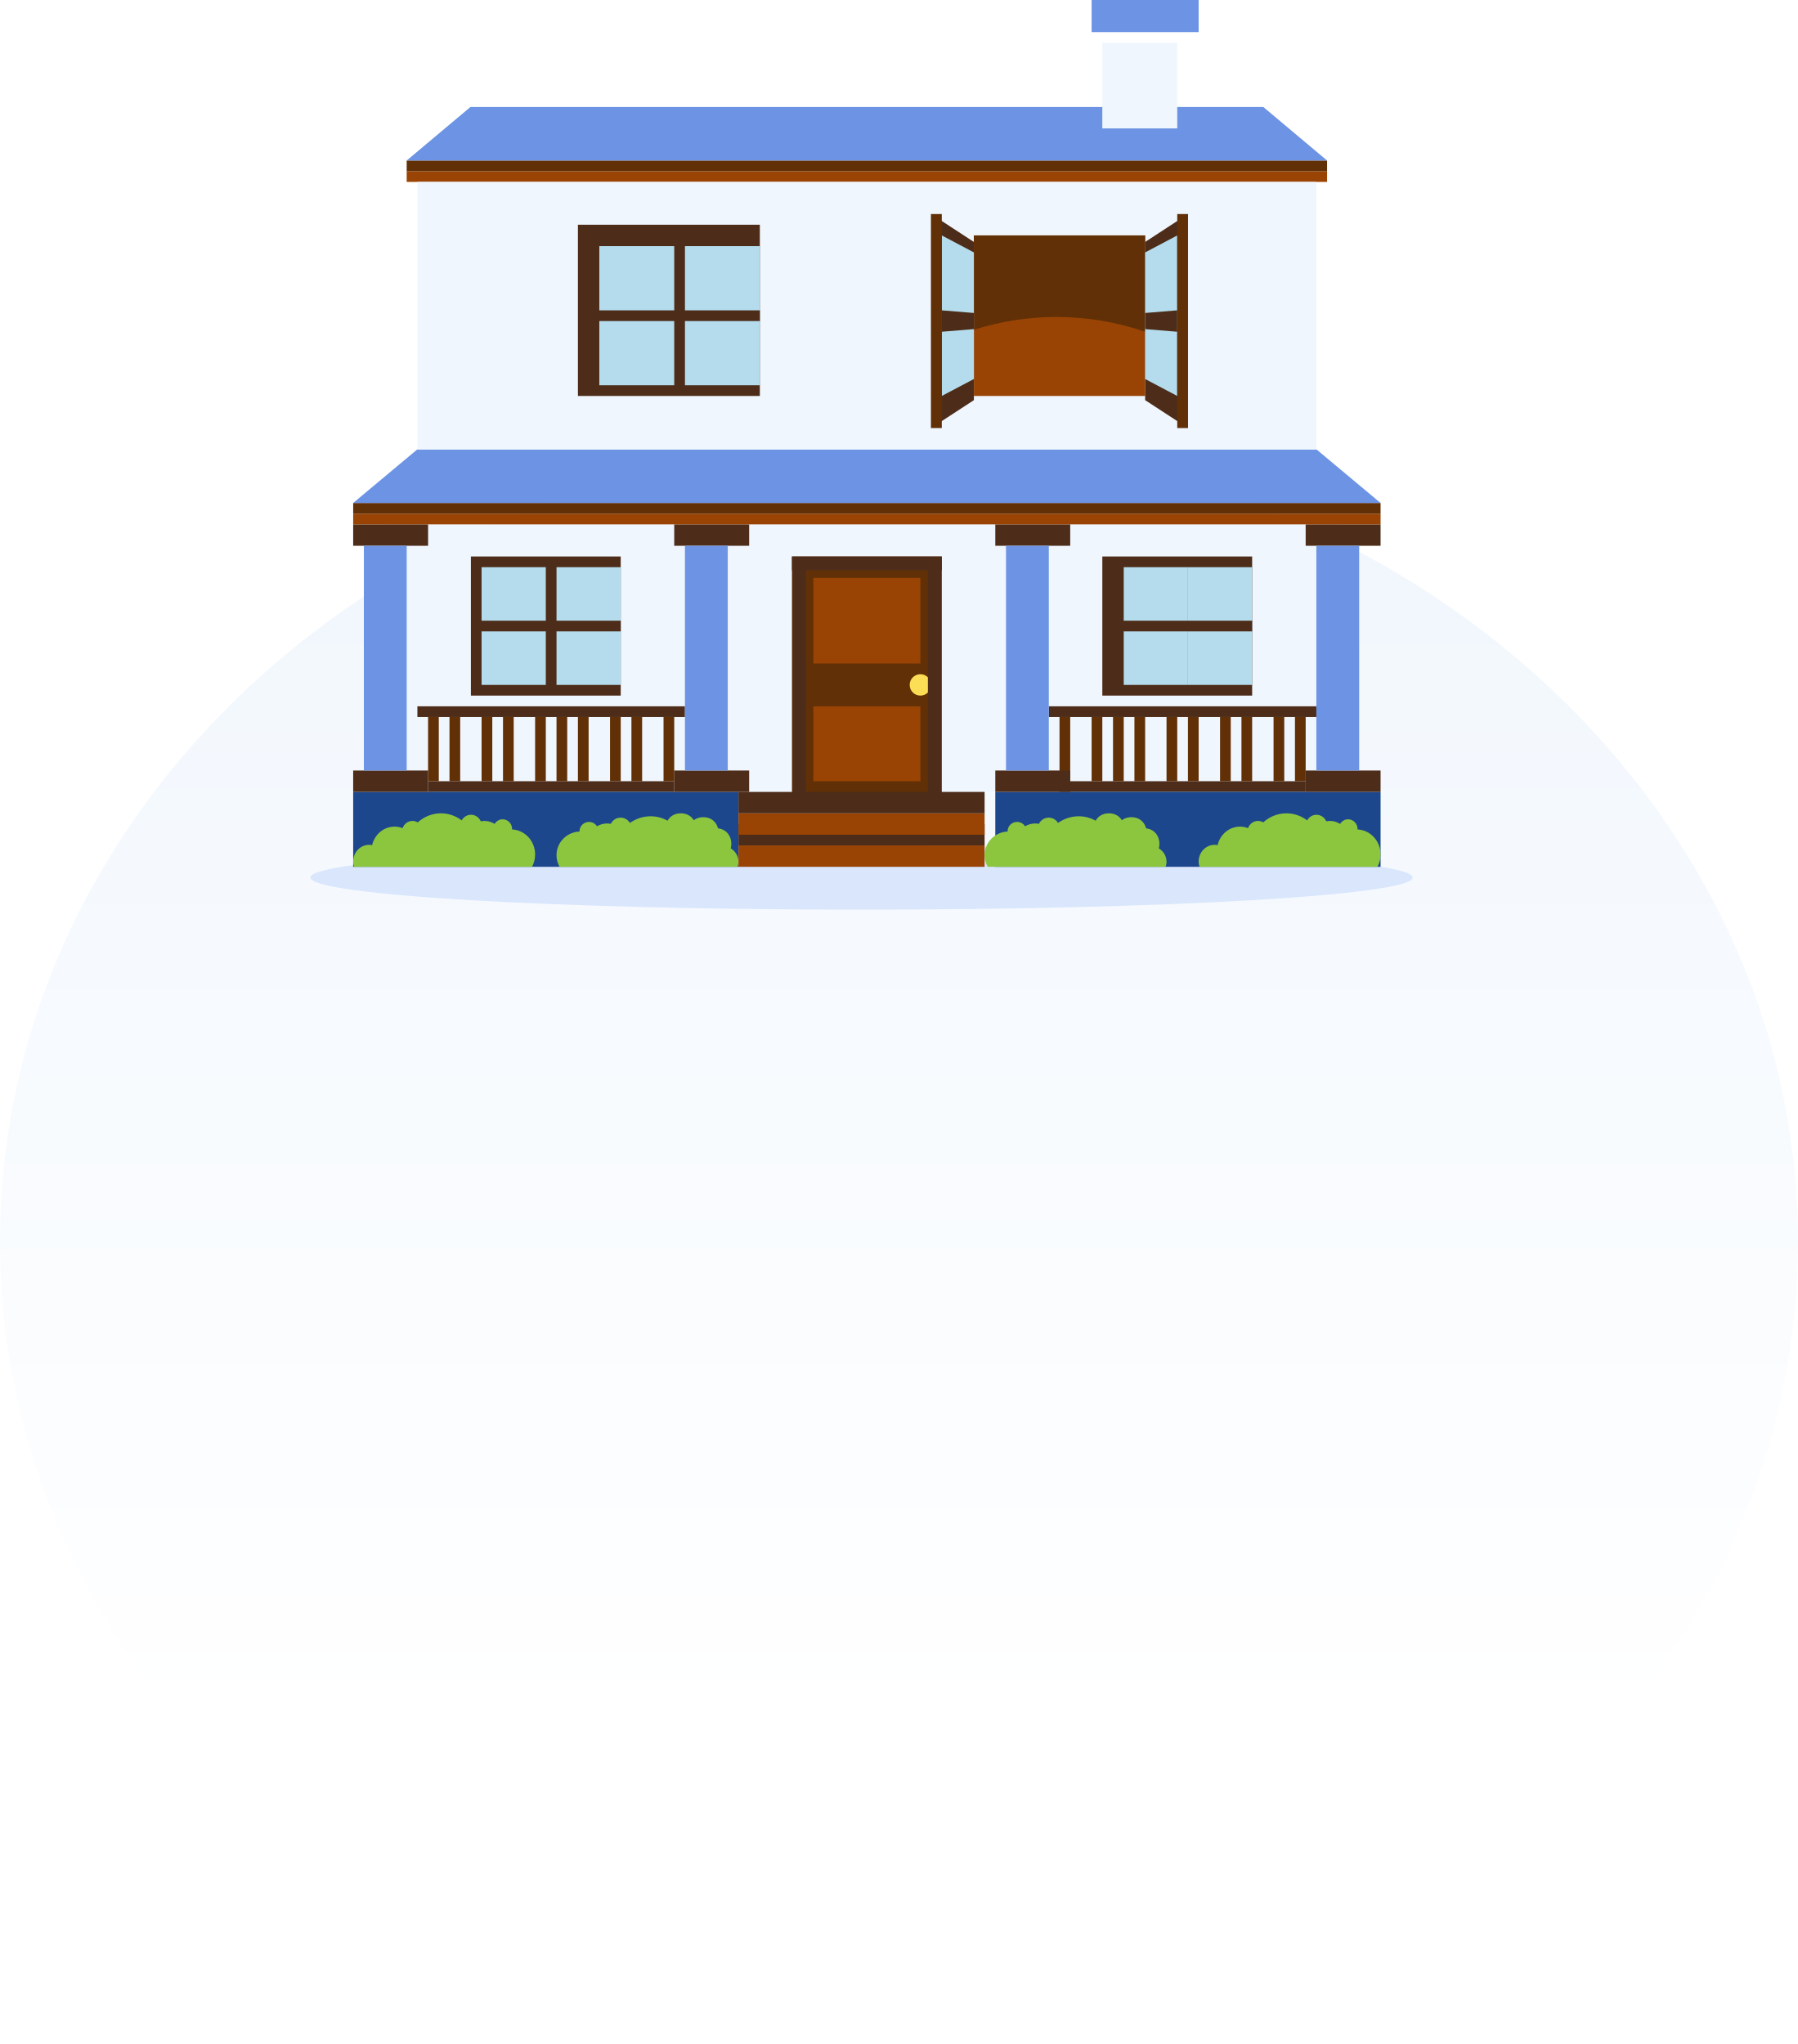
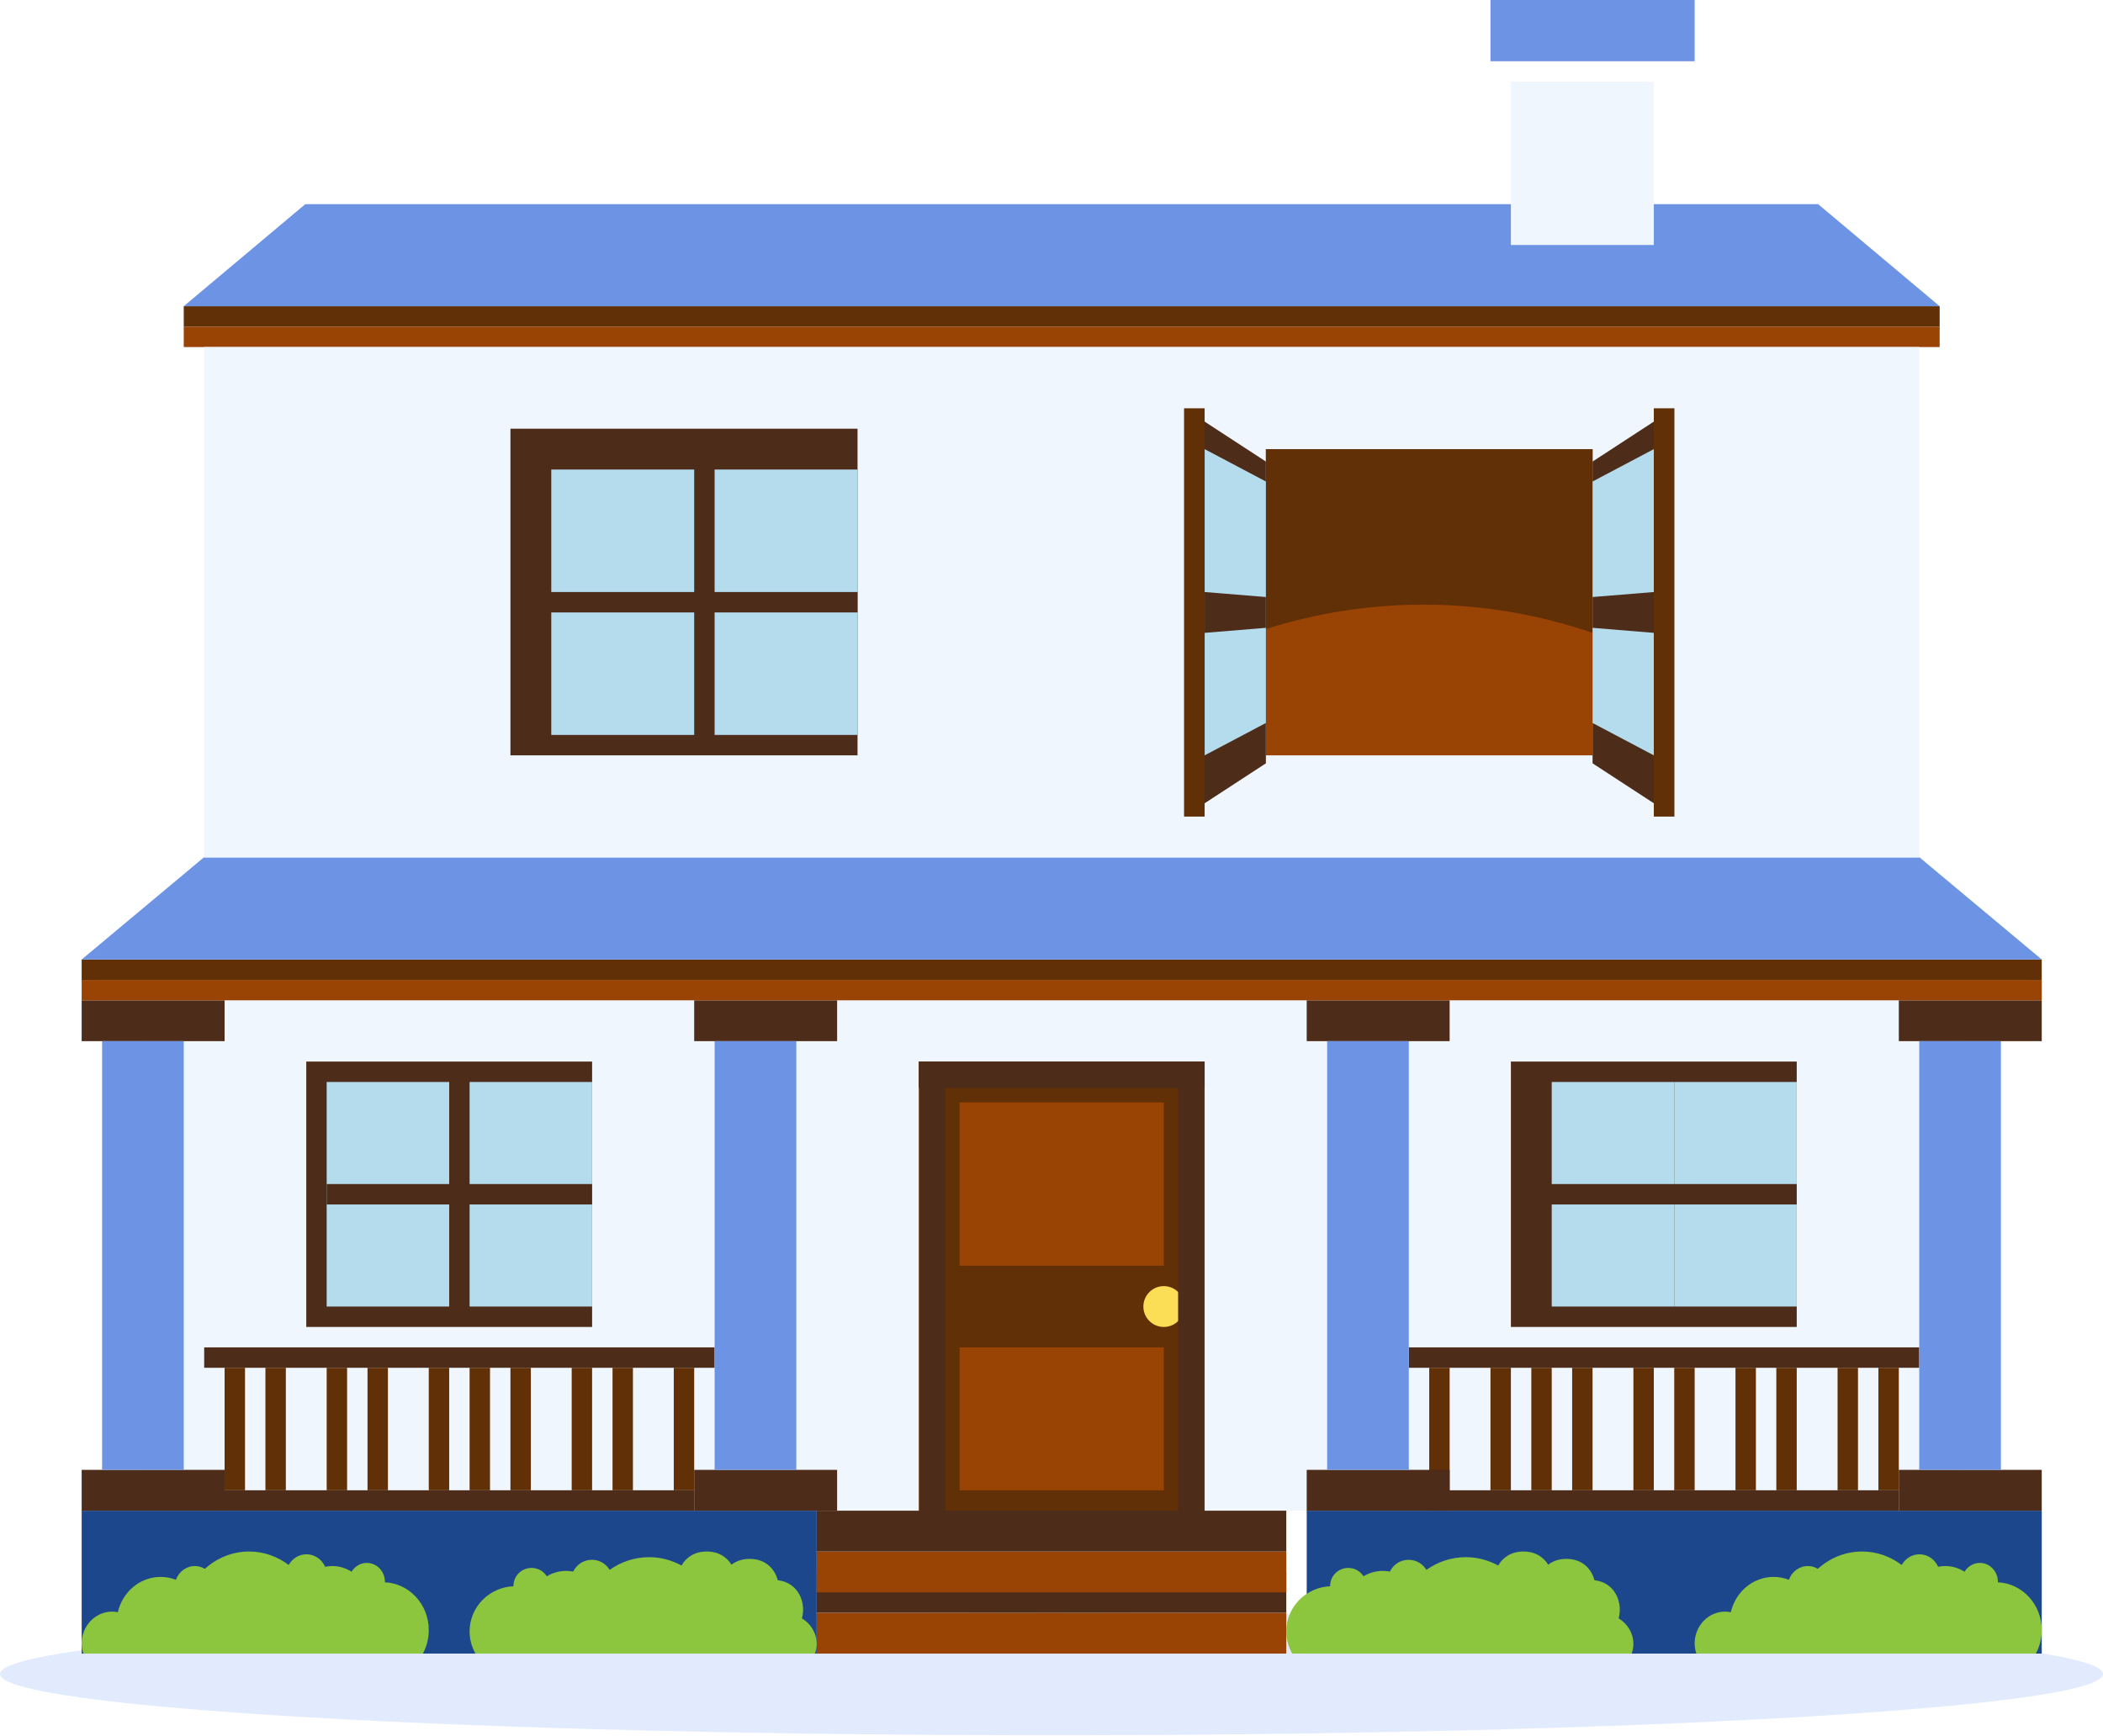
- <svg xmlns="http://www.w3.org/2000/svg" width="168px" height="191px" viewBox="0 0 168 191" version="1.1">
-   <defs>
-     <linearGradient x1="50%" y1="0%" x2="50%" y2="79.701%" id="linearGradient-1">
-       <stop stop-color="#F0F6FD" offset="0%" />
-       <stop stop-color="#FFFFFF" offset="100%" />
-     </linearGradient>
-   </defs>
+ <svg xmlns="http://www.w3.org/2000/svg" width="103px" height="85px" viewBox="0 0 103 85" version="1.1">
+   <defs />
  <g id="Page-1" stroke="none" stroke-width="1" fill="none" fill-rule="evenodd">
-     <g id="Artboard-Copy-3" transform="translate(-850, -643)">
-       <g id="Group-13" transform="translate(850, 643)">
-         <g id="Group-3" transform="translate(0, 41)" fill="url(#linearGradient-1)">
-           <ellipse id="Oval-3" cx="84" cy="75" rx="84" ry="75" />
-         </g>
-         <g id="Group-25" transform="translate(29, 0)">
+     <g id="Artboard-Copy-3" transform="translate(-879, -643)">
+       <g id="Group-13" transform="translate(879, 643)">
+         <g id="Group-25">
          <path d="M103,82 C103,83.656 79.942,85 51.5,85 C23.058,85 0,83.656 0,82 C0,80.343 23.058,79 51.5,79 C79.942,79 103,80.343 103,82" id="Fill-157" fill="#4285F4" opacity="0.162" />
          <polygon id="Fill-158" fill="#F0F6FD" points="7 74 96 74 96 49 7 49" />
          <polygon id="Fill-159" fill="#4D2D19" points="15 65 29 65 29 52 15 52" />
          <polygon id="Fill-160" fill="#B4DCED" points="16 64 22 64 22 53 16 53" />
          <polygon id="Fill-161" fill="#B4DCED" points="23 64 29 64 29 53 23 53" />
          <polygon id="Fill-162" fill="#4D2D19" points="16 59 29 59 29 58 16 58" />
          <polygon id="Fill-163" fill="#613007" points="11 73 12 73 12 67 11 67" />
          <polygon id="Fill-164" fill="#613007" points="13 73 14 73 14 67 13 67" />
          <polygon id="Fill-165" fill="#613007" points="16 73 17 73 17 67 16 67" />
          <polygon id="Fill-166" fill="#613007" points="18 73 19 73 19 67 18 67" />
          <polygon id="Fill-167" fill="#613007" points="21 73 22 73 22 67 21 67" />
          <polygon id="Fill-168" fill="#613007" points="23 73 24 73 24 67 23 67" />
          <polygon id="Fill-169" fill="#613007" points="25 73 26 73 26 67 25 67" />
          <polygon id="Fill-170" fill="#613007" points="28 73 29 73 29 67 28 67" />
          <polygon id="Fill-171" fill="#613007" points="30 73 31 73 31 67 30 67" />
          <polygon id="Fill-172" fill="#613007" points="33 73 34 73 34 67 33 67" />
          <polygon id="Fill-173" fill="#4D2D19" points="11 74 34 74 34 73 11 73" />
          <polygon id="Fill-174" fill="#4D2D19" points="10 67 35 67 35 66 10 66" />
          <polygon id="Fill-175" fill="#4D2D19" points="74 65 88 65 88 52 74 52" />
          <polygon id="Fill-176" fill="#B4DCED" points="82 64 88 64 88 53 82 53" />
          <polygon id="Fill-177" fill="#B4DCED" points="76 64 82 64 82 53 76 53" />
          <polygon id="Fill-178" fill="#4D2D19" points="75 59 88 59 88 58 75 58" />
          <polygon id="Fill-179" fill="#613007" points="92 73 93 73 93 67 92 67" />
          <polygon id="Fill-180" fill="#613007" points="90 73 91 73 91 67 90 67" />
          <polygon id="Fill-181" fill="#613007" points="87 73 88 73 88 67 87 67" />
          <polygon id="Fill-182" fill="#613007" points="85 73 86 73 86 67 85 67" />
          <polygon id="Fill-183" fill="#613007" points="82 73 83 73 83 67 82 67" />
          <polygon id="Fill-184" fill="#613007" points="80 73 81 73 81 67 80 67" />
          <polygon id="Fill-185" fill="#613007" points="77 73 78 73 78 67 77 67" />
          <polygon id="Fill-186" fill="#613007" points="75 73 76 73 76 67 75 67" />
          <polygon id="Fill-187" fill="#613007" points="73 73 74 73 74 67 73 67" />
          <polygon id="Fill-188" fill="#613007" points="70 73 71 73 71 67 70 67" />
          <polygon id="Fill-189" fill="#4D2D19" points="70 74 93 74 93 73 70 73" />
          <polygon id="Fill-190" fill="#4D2D19" points="69 67 94 67 94 66 69 66" />
          <polygon id="Fill-191" fill="#613007" points="45 75 59 75 59 52 45 52" />
          <polygon id="Fill-192" fill="#994404" points="47 62 57 62 57 54 47 54" />
          <polygon id="Fill-193" fill="#994404" points="47 73 57 73 57 66 47 66" />
          <path d="M58,64 C58,64.553 57.552,65 57,65 C56.447,65 56,64.553 56,64 C56,63.447 56.447,63 57,63 C57.552,63 58,63.447 58,64" id="Fill-194" fill="#FCDE56" />
          <polyline id="Fill-195" fill="#4D2D19" points="59 52 45 52 45 53.291 45.057 53.291 45.057 75 46.299 75 46.299 53.291 57.701 53.291 57.701 75 58.943 75 58.943 53.291 59 53.291 59 52" />
          <polygon id="Fill-196" fill="#1D478C" points="4 81 40 81 40 74 4 74" />
          <polygon id="Fill-197" fill="#1D478C" points="64 81 100 81 100 74 64 74" />
          <polygon id="Fill-198" fill="#994404" points="40 81 63 81 63 79 40 79" />
          <polygon id="Fill-199" fill="#4D2D19" points="40 79 63 79 63 77 40 77" />
          <polygon id="Fill-200" fill="#994404" points="40 78 63 78 63 76 40 76" />
          <polygon id="Fill-201" fill="#4D2D19" points="40 76 63 76 63 74 40 74" />
          <polygon id="Fill-202" fill="#4D2D19" points="34 74 41 74 41 72 34 72" />
          <polygon id="Fill-203" fill="#4D2D19" points="34 51 41 51 41 49 34 49" />
          <polygon id="Fill-204" fill="#6C93E4" points="35 72 39 72 39 51 35 51" />
          <polygon id="Fill-205" fill="#4D2D19" points="4 74 11 74 11 72 4 72" />
          <polygon id="Fill-206" fill="#4D2D19" points="4 51 11 51 11 49 4 49" />
          <polygon id="Fill-207" fill="#6C93E4" points="5 72 9 72 9 51 5 51" />
          <polygon id="Fill-208" fill="#4D2D19" points="93 74 100 74 100 72 93 72" />
          <polygon id="Fill-209" fill="#4D2D19" points="93 51 100 51 100 49 93 49" />
          <polygon id="Fill-210" fill="#6C93E4" points="94 72 98 72 98 51 94 51" />
          <polygon id="Fill-211" fill="#4D2D19" points="64 74 71 74 71 72 64 72" />
          <polygon id="Fill-212" fill="#4D2D19" points="64 51 71 51 71 49 64 49" />
          <polygon id="Fill-213" fill="#6C93E4" points="65 72 69 72 69 51 65 51" />
          <polygon id="Fill-214" fill="#994404" points="4 49 100 49 100 48 4 48" />
          <polygon id="Fill-215" fill="#613007" points="4 48 100 48 100 47 4 47" />
          <polyline id="Fill-216" fill="#6C93E4" points="94.017 42 9.983 42 4 47 100 47 94.017 42" />
          <polygon id="Fill-217" fill="#994404" points="9 17 95 17 95 16 9 16" />
          <polygon id="Fill-218" fill="#613007" points="9 16 95 16 95 15 9 15" />
          <polyline id="Fill-219" fill="#6C93E4" points="89.046 10 14.954 10 9 15 95 15 89.046 10" />
          <polygon id="Fill-220" fill="#F0F6FD" points="10 42 94 42 94 17 10 17" />
          <polygon id="Fill-221" fill="#4D2D19" points="25 37 42 37 42 21 25 21" />
          <polygon id="Fill-222" fill="#B4DCED" points="27 36 34 36 34 23 27 23" />
          <polygon id="Fill-223" fill="#B4DCED" points="35 36 42 36 42 23 35 23" />
          <polygon id="Fill-224" fill="#4D2D19" points="26 30 42 30 42 29 26 29" />
          <polygon id="Fill-225" fill="#994404" points="62 37 78 37 78 22 62 22" />
          <path d="M69.719,29.617 C72.598,29.617 75.381,30.108 78,31 L78,22 L62,22 L62,30.813 C64.453,30.039 67.045,29.617 69.719,29.617" id="Fill-226" fill="#613007" />
          <polygon id="Fill-227" fill="#F0F6FD" points="74 12 81 12 81 4 74 4" />
          <polygon id="Fill-228" fill="#6C93E4" points="73 3 83 3 83 0 73 0" />
          <path d="M78,22.609 C78,27.536 78,32.464 78,37.391 C79.333,38.261 80.667,39.13 82,40 C82,33.333 82,26.667 82,20 C80.667,20.87 79.333,21.74 78,22.609" id="Fill-229" fill="#4D2D19" />
          <path d="M78,35.415 C79,35.943 80,36.472 81,37 C81,32 81,27 81,22 C80,22.528 79,23.057 78,23.586 C78,27.529 78,31.471 78,35.415" id="Fill-230" fill="#B4DCED" />
          <path d="M78,29.245 C78,29.748 78,30.251 78,30.754 C79,30.837 80,30.918 81,31 C81,30.333 81,29.666 81,29 C80,29.082 79,29.163 78,29.245" id="Fill-231" fill="#4D2D19" />
          <polygon id="Fill-232" fill="#613007" points="81 40 82 40 82 20 81 20" />
          <path d="M62,22.609 C62,27.536 62,32.464 62,37.391 C60.666,38.261 59.334,39.13 58,40 C58,33.333 58,26.667 58,20 C59.334,20.87 60.666,21.74 62,22.609" id="Fill-233" fill="#4D2D19" />
          <path d="M62,35.415 C61,35.943 60,36.472 59,37 C59,32 59,27 59,22 C60,22.528 61,23.057 62,23.586 C62,27.529 62,31.471 62,35.415" id="Fill-234" fill="#B4DCED" />
          <path d="M62,29.245 C62,29.748 62,30.251 62,30.754 C61,30.837 60,30.918 59,31 C59,30.333 59,29.666 59,29 C60,29.082 61,29.163 62,29.245" id="Fill-235" fill="#4D2D19" />
          <polygon id="Fill-236" fill="#613007" points="58 40 59 40 59 20 58 20" />
          <path d="M20.712,81 C20.895,80.66 21,80.268 21,79.851 C21,78.588 20.046,77.561 18.85,77.508 C18.85,77.5 18.852,77.493 18.852,77.485 C18.852,76.973 18.456,76.558 17.966,76.558 C17.652,76.558 17.376,76.732 17.219,76.99 C16.944,76.817 16.625,76.711 16.279,76.711 C16.159,76.711 16.041,76.724 15.926,76.748 C15.764,76.387 15.416,76.136 15.01,76.136 C14.638,76.136 14.316,76.347 14.139,76.659 C13.594,76.246 12.926,76 12.201,76 C11.371,76 10.615,76.322 10.033,76.849 C9.888,76.763 9.724,76.711 9.545,76.711 C9.119,76.711 8.758,76.991 8.616,77.385 C8.383,77.295 8.132,77.244 7.869,77.244 C6.851,77.244 5.999,77.982 5.771,78.974 C5.681,78.955 5.588,78.944 5.493,78.944 C4.669,78.944 4,79.643 4,80.505 C4,80.679 4.034,80.843 4.084,81 L20.712,81" id="Fill-237" fill="#8CC63F" />
          <path d="M39.278,79.276 C39.491,78.482 39.093,77.518 38.092,77.405 C37.942,76.838 37.487,76.361 36.716,76.361 C36.348,76.361 36.052,76.471 35.825,76.646 C35.597,76.271 35.196,76 34.616,76 C34.015,76 33.603,76.289 33.379,76.685 C32.908,76.431 32.373,76.277 31.799,76.277 C31.074,76.277 30.406,76.51 29.861,76.9 C29.684,76.605 29.362,76.406 28.99,76.406 C28.584,76.406 28.236,76.643 28.074,76.984 C27.959,76.962 27.842,76.949 27.721,76.949 C27.375,76.949 27.056,77.049 26.781,77.213 C26.624,76.968 26.349,76.804 26.034,76.804 C25.544,76.804 25.148,77.197 25.148,77.68 C25.148,77.688 25.15,77.694 25.15,77.702 C23.954,77.751 23,78.722 23,79.914 C23,80.309 23.106,80.679 23.288,81 L39.916,81 C39.966,80.852 40,80.697 40,80.532 C40,79.998 39.709,79.534 39.278,79.276" id="Fill-238" fill="#8CC63F" />
          <path d="M99.712,81 C99.894,80.66 100,80.268 100,79.851 C100,78.588 99.045,77.561 97.85,77.508 C97.85,77.5 97.852,77.493 97.852,77.485 C97.852,76.973 97.455,76.558 96.966,76.558 C96.651,76.558 96.377,76.732 96.219,76.99 C95.944,76.817 95.624,76.711 95.279,76.711 C95.158,76.711 95.04,76.724 94.926,76.748 C94.764,76.387 94.416,76.136 94.009,76.136 C93.638,76.136 93.316,76.347 93.14,76.659 C92.594,76.246 91.926,76 91.201,76 C90.371,76 89.614,76.322 89.033,76.849 C88.888,76.763 88.723,76.711 88.545,76.711 C88.119,76.711 87.758,76.991 87.616,77.385 C87.383,77.295 87.132,77.244 86.869,77.244 C85.851,77.244 84.999,77.982 84.771,78.974 C84.681,78.955 84.588,78.944 84.493,78.944 C83.669,78.944 83,79.643 83,80.505 C83,80.679 83.034,80.843 83.084,81 L99.712,81" id="Fill-239" fill="#8CC63F" />
          <path d="M79.278,79.276 C79.491,78.482 79.093,77.518 78.092,77.405 C77.942,76.838 77.487,76.361 76.716,76.361 C76.348,76.361 76.052,76.471 75.826,76.646 C75.597,76.271 75.196,76 74.616,76 C74.015,76 73.603,76.289 73.379,76.685 C72.909,76.431 72.373,76.277 71.799,76.277 C71.074,76.277 70.406,76.51 69.861,76.9 C69.684,76.605 69.362,76.406 68.99,76.406 C68.584,76.406 68.236,76.643 68.074,76.984 C67.959,76.962 67.842,76.949 67.721,76.949 C67.375,76.949 67.057,77.049 66.781,77.213 C66.624,76.968 66.349,76.804 66.034,76.804 C65.545,76.804 65.148,77.197 65.148,77.68 C65.148,77.688 65.15,77.694 65.15,77.702 C63.954,77.751 63,78.722 63,79.914 C63,80.309 63.106,80.679 63.288,81 L79.916,81 C79.966,80.852 80,80.697 80,80.532 C80,79.998 79.709,79.534 79.278,79.276" id="Fill-240" fill="#8CC63F" />
        </g>
      </g>
    </g>
  </g>
</svg>
